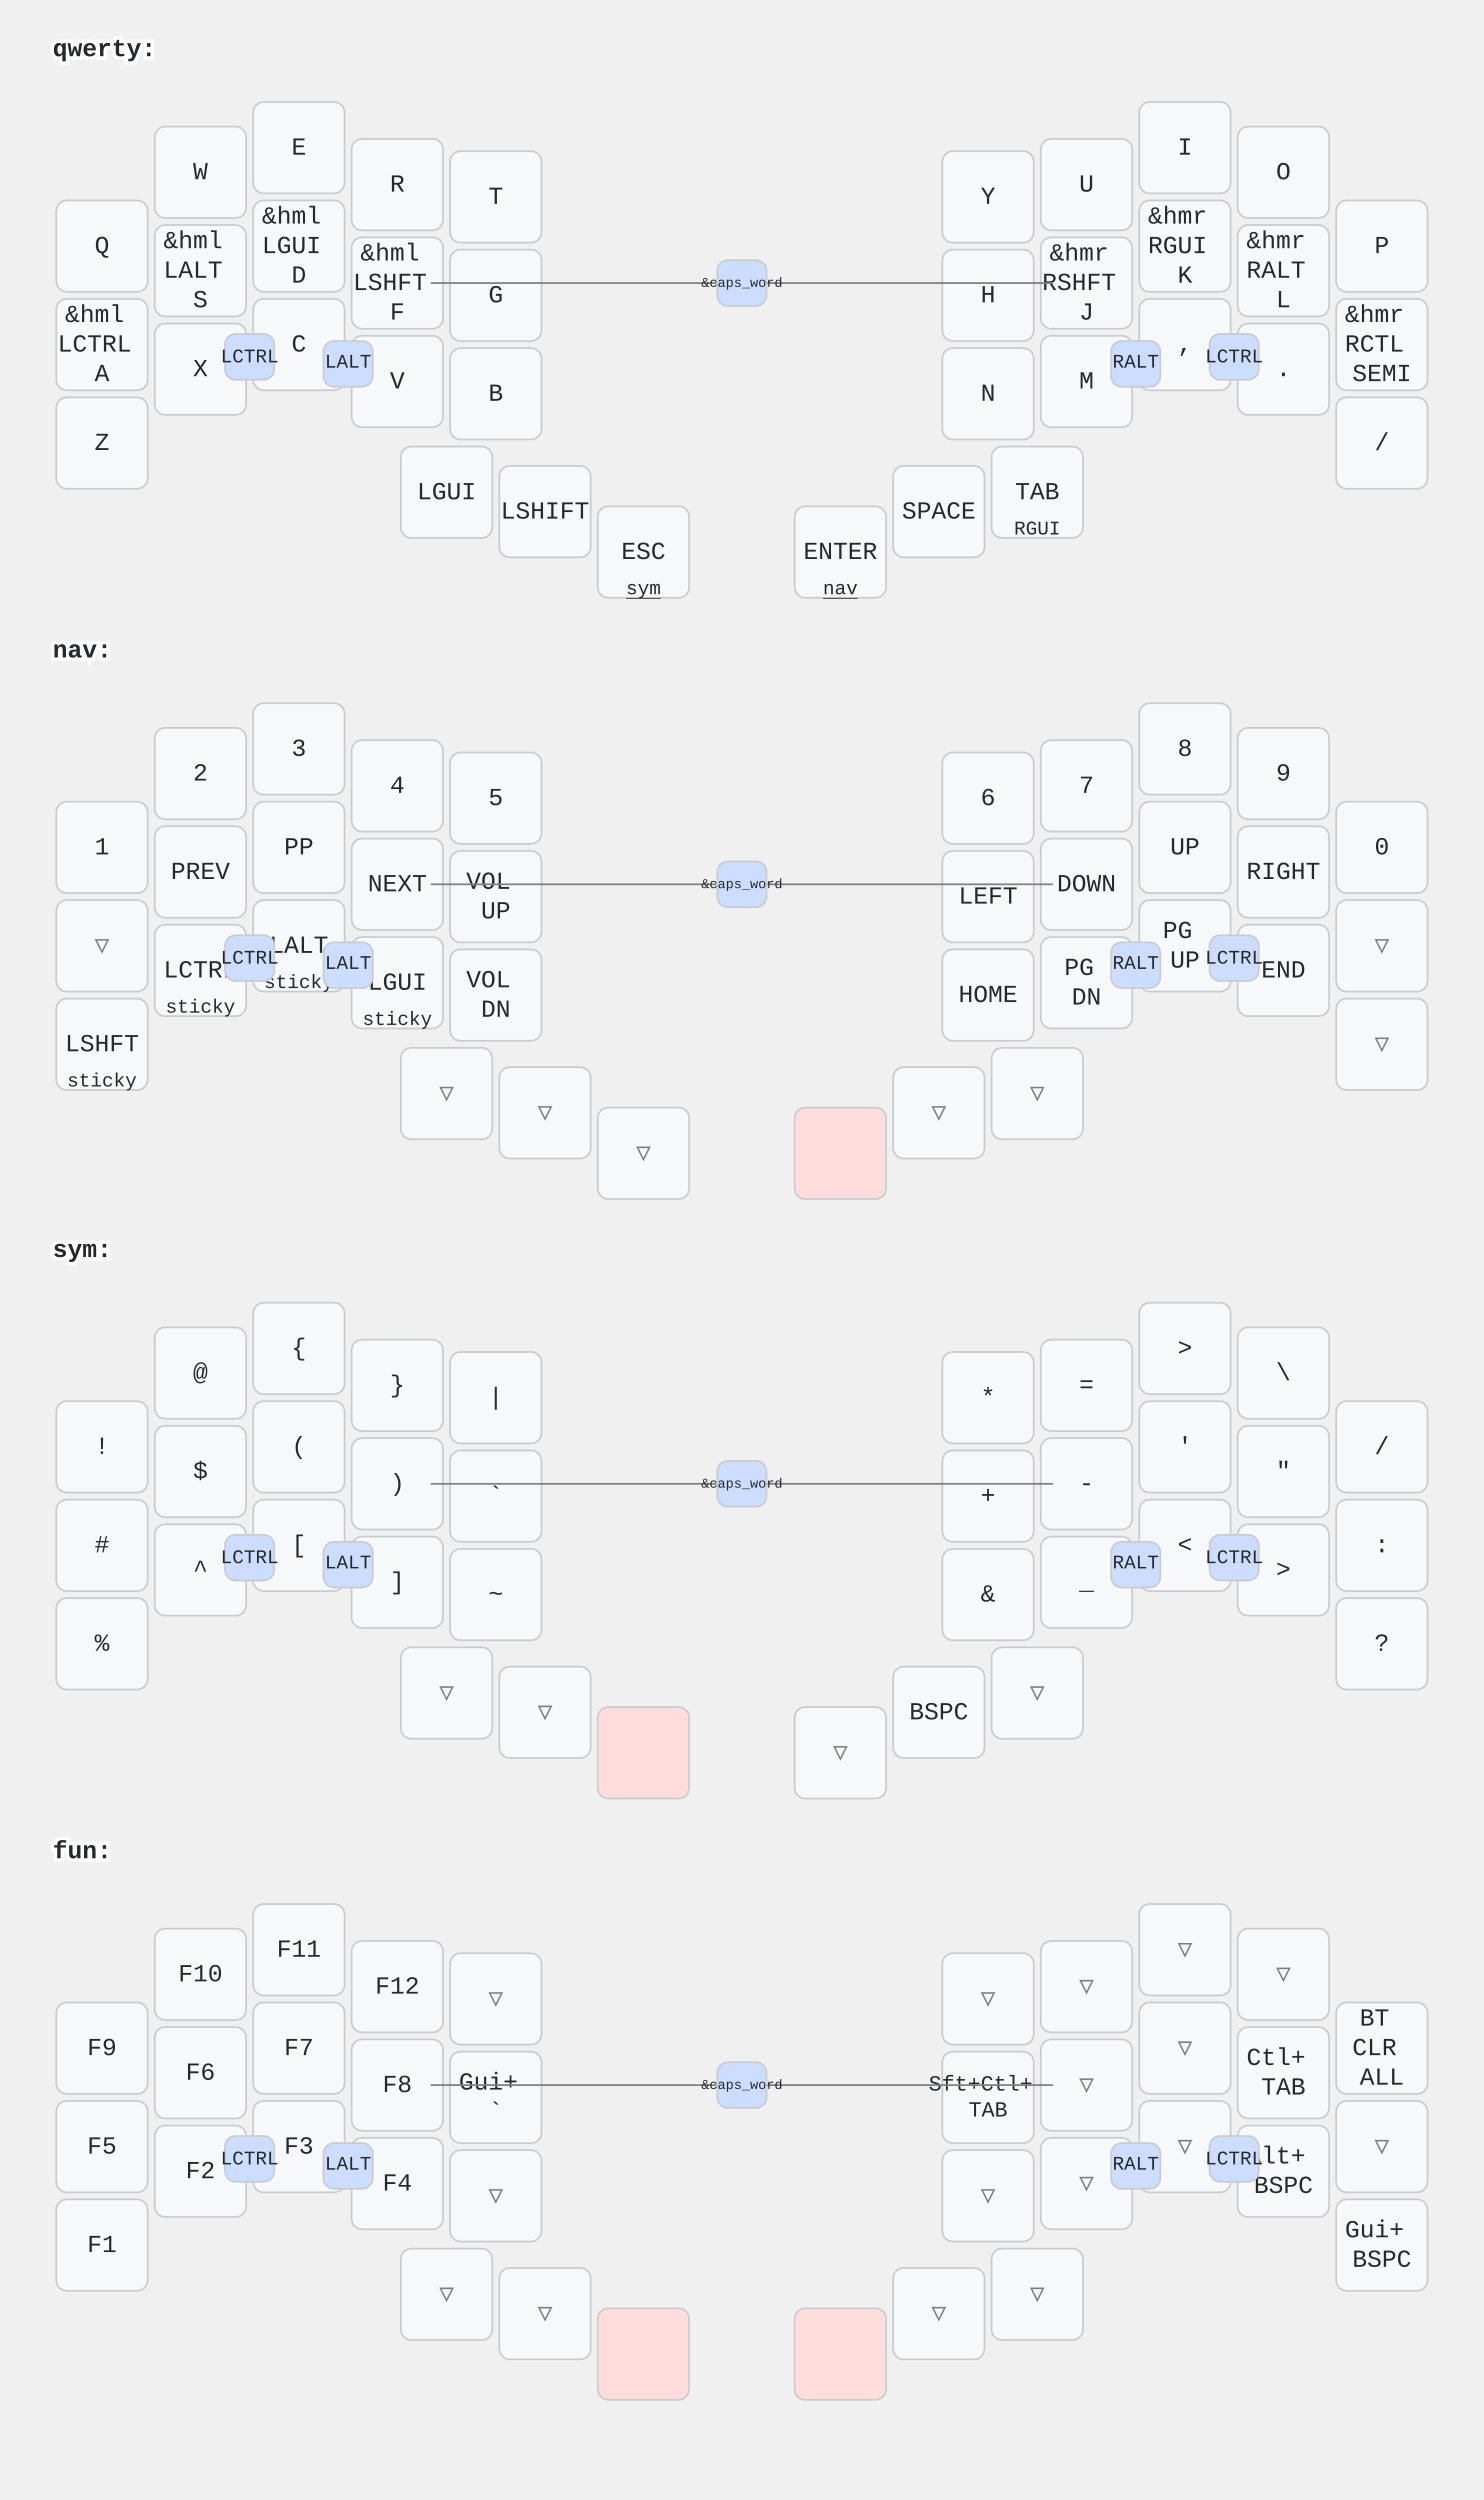
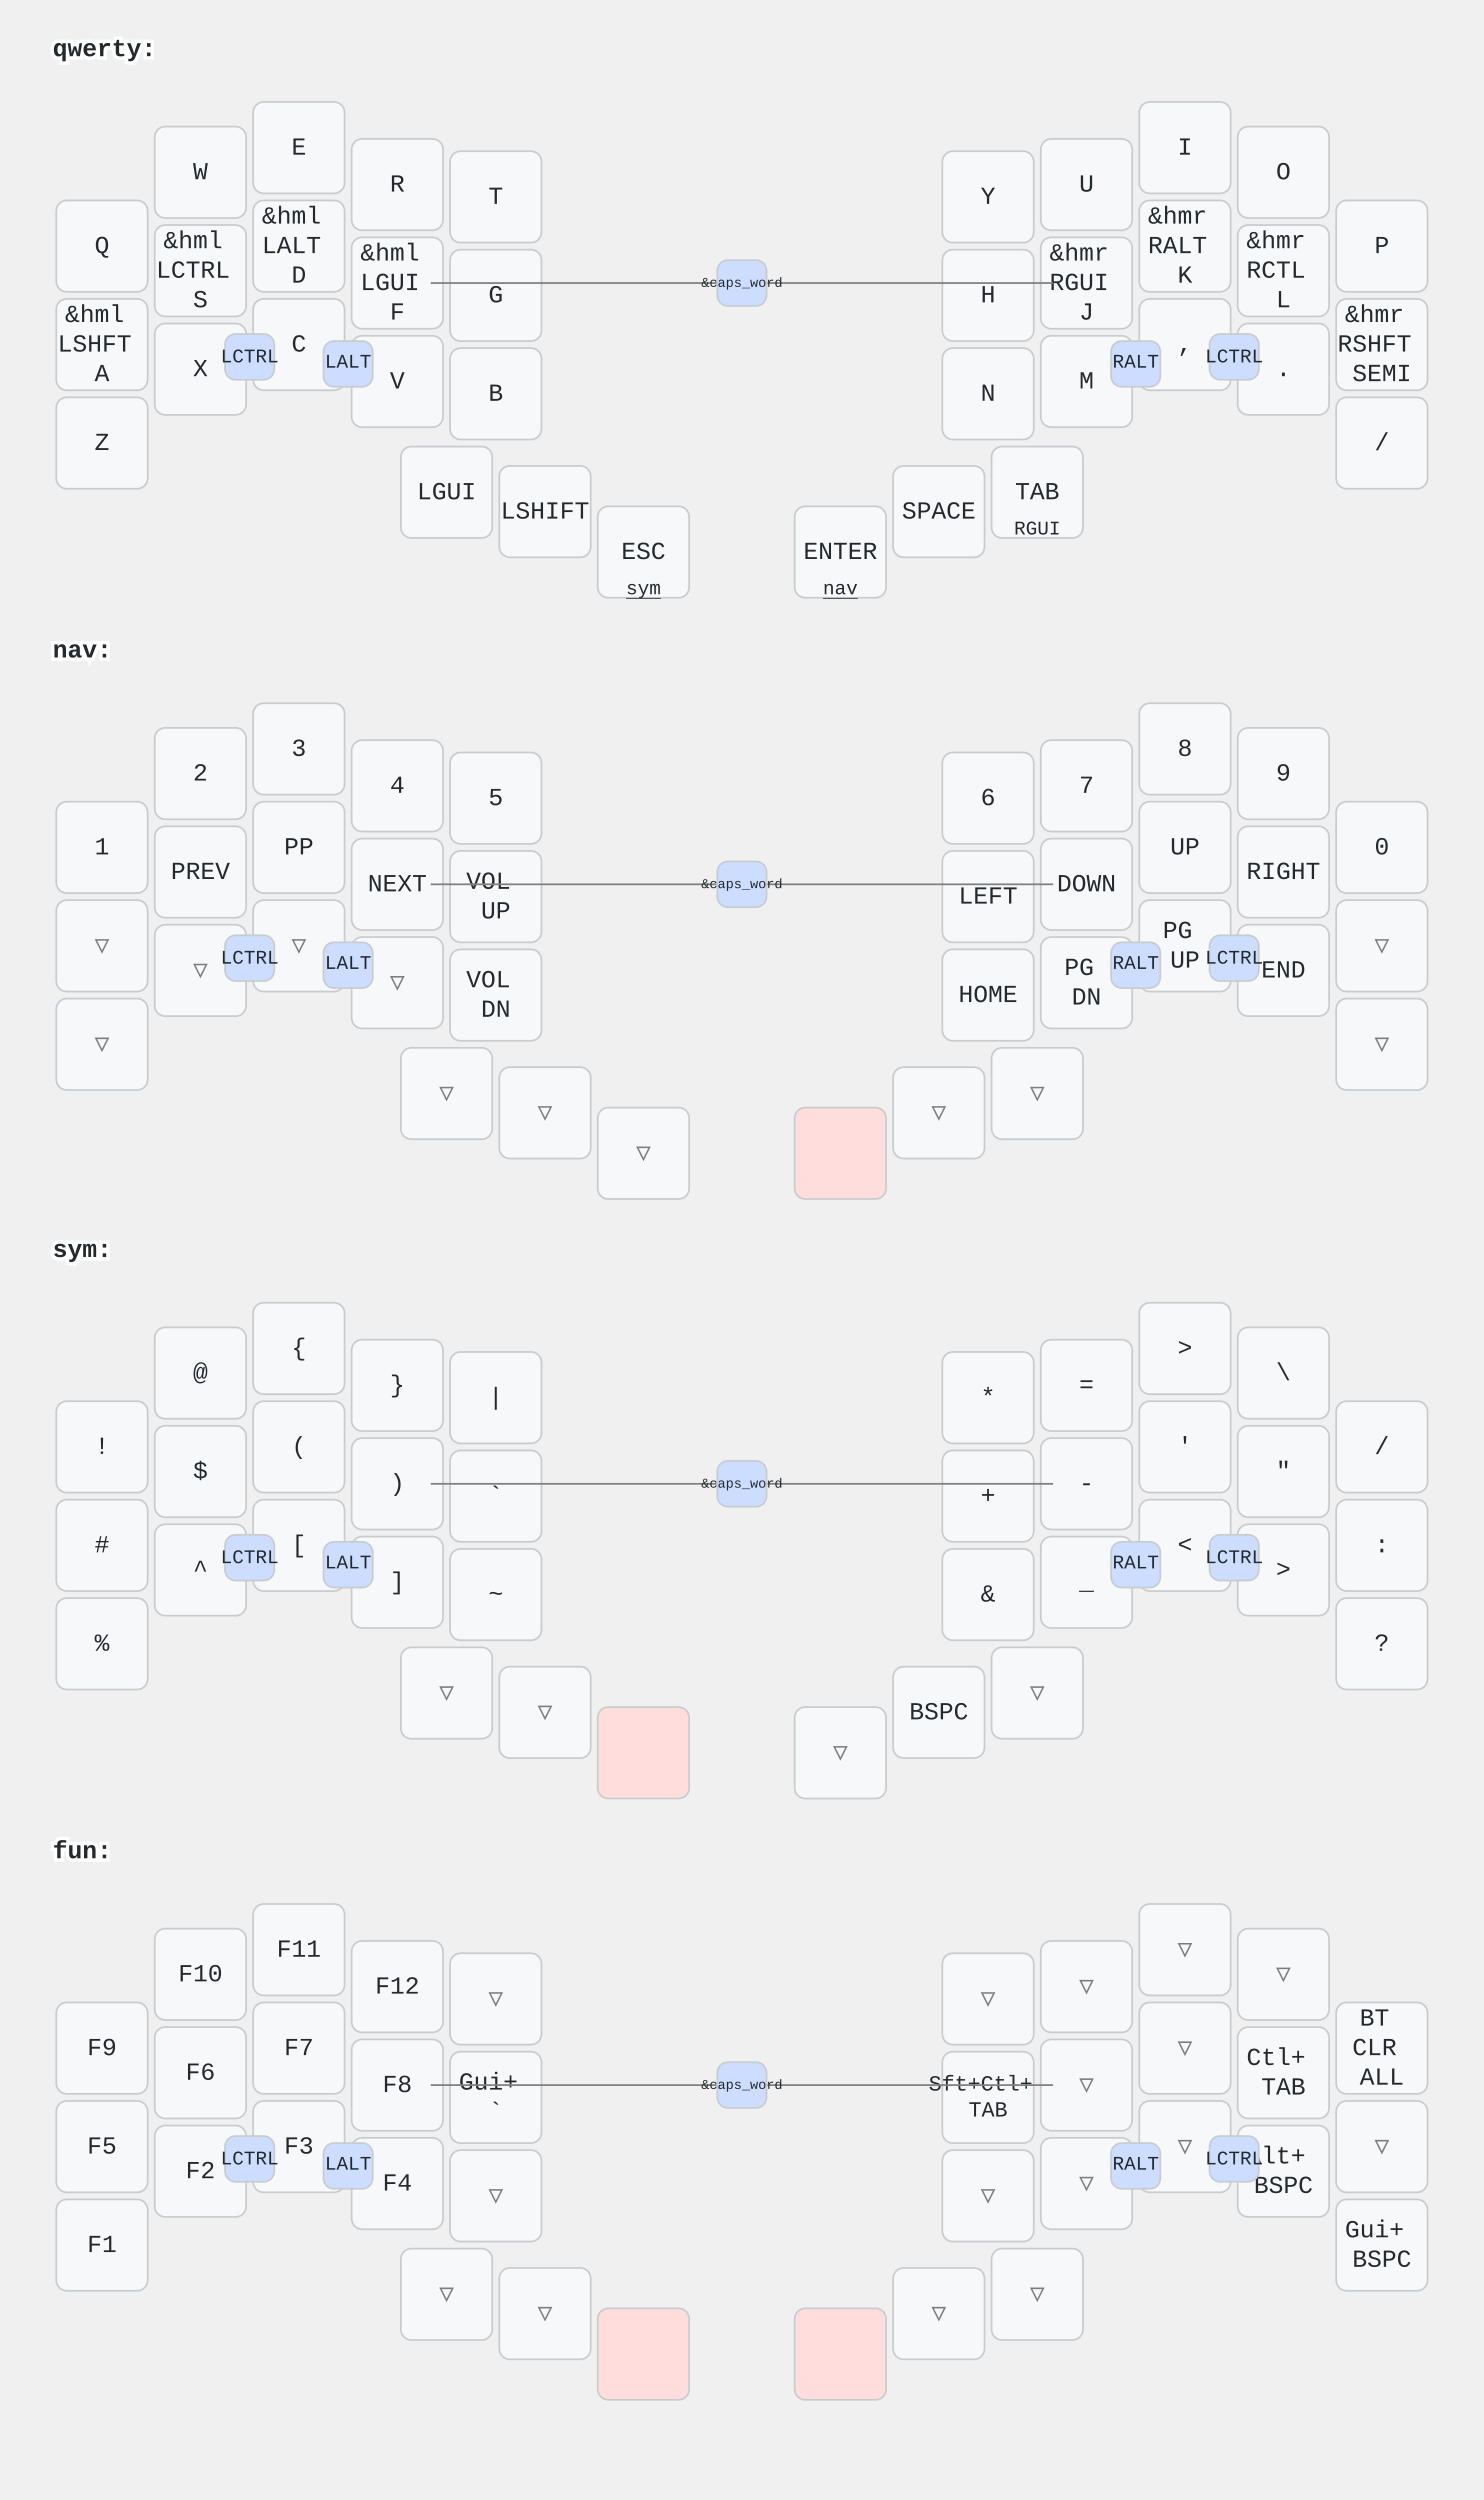
<svg xmlns="http://www.w3.org/2000/svg" width="844" height="1422" viewBox="0 0 844 1422" class="keymap">
  <style>/* inherit to force styles through use tags */
svg path {
    fill: inherit;
}

/* font and background color specifications */
svg.keymap {
    font-family: SFMono-Regular,Consolas,Liberation Mono,Menlo,monospace;
    font-size: 14px;
    font-kerning: normal;
    text-rendering: optimizeLegibility;
    fill: #24292e;
}

/* default key styling */
rect.key {
    fill: #f6f8fa;
}

rect.key, rect.combo {
    stroke: #c9cccf;
    stroke-width: 1;
}

/* default key side styling, only used is draw_key_sides is set */
rect.side {
    filter: brightness(90%);
}

/* color accent for combo boxes */
rect.combo, rect.combo-separate {
    fill: #cdf;
}

/* color accent for held keys */
rect.held, rect.combo.held {
    fill: #fdd;
}

/* color accent for ghost (optional) keys */
rect.ghost, rect.combo.ghost {
    stroke-dasharray: 4, 4;
    stroke-width: 2;
}

text {
    text-anchor: middle;
    dominant-baseline: middle;
}

/* styling for layer labels */
text.label {
    font-weight: bold;
    text-anchor: start;
    stroke: white;
    stroke-width: 4;
    paint-order: stroke;
}

/* styling for optional footer */
text.footer {
    text-anchor: end;
    dominant-baseline: auto;
    stroke: white;
    stroke-width: 4;
    paint-order: stroke;
}

/* styling for combo tap, and key hold/shifted label text */
text.combo, text.hold, text.shifted {
    font-size: 11px;
}

text.hold {
    text-anchor: middle;
    dominant-baseline: auto;
}

text.shifted {
    text-anchor: middle;
    dominant-baseline: hanging;
}

text.layer-activator {
    text-decoration: underline;
}

/* styling for hold/shifted label text in combo box */
text.combo.hold, text.combo.shifted {
    font-size: 8px;
}

/* lighter symbol for transparent keys */
text.trans {
    fill: #7b7e81;
}

/* styling for combo dendrons */
path.combo {
    stroke-width: 1;
    stroke: gray;
    fill: none;
}

/* Start Tabler Icons Cleanup */
/* cannot use height/width with glyphs */
.icon-tabler &gt; path {
    fill: inherit;
    stroke: inherit;
    stroke-width: 2;
}
/* hide tabler's default box */
.icon-tabler &gt; path[stroke="none"][fill="none"] {
    visibility: hidden;
}
/* End Tabler Icons Cleanup */
</style>
  <g transform="translate(30, 0)" class="layer-qwerty">
    <text x="0" y="28" class="label" id="qwerty">qwerty:</text>
    <g transform="translate(0, 56)">
      <g transform="translate(28, 84)" class="key keypos-0">
        <rect rx="6" ry="6" x="-26" y="-26" width="52" height="52" class="key" />
        <text x="0" y="0" class="key tap">Q</text>
      </g>
      <g transform="translate(84, 42)" class="key keypos-1">
        <rect rx="6" ry="6" x="-26" y="-26" width="52" height="52" class="key" />
        <text x="0" y="0" class="key tap">W</text>
      </g>
      <g transform="translate(140, 28)" class="key keypos-2">
        <rect rx="6" ry="6" x="-26" y="-26" width="52" height="52" class="key" />
        <text x="0" y="0" class="key tap">E</text>
      </g>
      <g transform="translate(196, 49)" class="key keypos-3">
        <rect rx="6" ry="6" x="-26" y="-26" width="52" height="52" class="key" />
        <text x="0" y="0" class="key tap">R</text>
      </g>
      <g transform="translate(252, 56)" class="key keypos-4">
        <rect rx="6" ry="6" x="-26" y="-26" width="52" height="52" class="key" />
        <text x="0" y="0" class="key tap">T</text>
      </g>
      <g transform="translate(532, 56)" class="key keypos-5">
        <rect rx="6" ry="6" x="-26" y="-26" width="52" height="52" class="key" />
        <text x="0" y="0" class="key tap">Y</text>
      </g>
      <g transform="translate(588, 49)" class="key keypos-6">
        <rect rx="6" ry="6" x="-26" y="-26" width="52" height="52" class="key" />
        <text x="0" y="0" class="key tap">U</text>
      </g>
      <g transform="translate(644, 28)" class="key keypos-7">
        <rect rx="6" ry="6" x="-26" y="-26" width="52" height="52" class="key" />
        <text x="0" y="0" class="key tap">I</text>
      </g>
      <g transform="translate(700, 42)" class="key keypos-8">
        <rect rx="6" ry="6" x="-26" y="-26" width="52" height="52" class="key" />
        <text x="0" y="0" class="key tap">O</text>
      </g>
      <g transform="translate(756, 84)" class="key keypos-9">
        <rect rx="6" ry="6" x="-26" y="-26" width="52" height="52" class="key" />
        <text x="0" y="0" class="key tap">P</text>
      </g>
      <g transform="translate(28, 140)" class="key keypos-10">
        <rect rx="6" ry="6" x="-26" y="-26" width="52" height="52" class="key" />
        <text x="0" y="0" class="key tap">
          <tspan x="0" dy="-1.2em">&amp;hml</tspan>
+           <tspan x="0" dy="1.2em">LSHFT</tspan>
+           <tspan x="0" dy="1.2em">A</tspan>
+         </text>
+       </g>
+       <g transform="translate(84, 98)" class="key keypos-11">
+         <rect rx="6" ry="6" x="-26" y="-26" width="52" height="52" class="key" />
+         <text x="0" y="0" class="key tap">
+           <tspan x="0" dy="-1.2em">&amp;hml</tspan>
          <tspan x="0" dy="1.2em">LCTRL</tspan>
-           <tspan x="0" dy="1.2em">A</tspan>
-         </text>
-       </g>
-       <g transform="translate(84, 98)" class="key keypos-11">
+           <tspan x="0" dy="1.2em">S</tspan>
+         </text>
+       </g>
+       <g transform="translate(140, 84)" class="key keypos-12">
        <rect rx="6" ry="6" x="-26" y="-26" width="52" height="52" class="key" />
        <text x="0" y="0" class="key tap">
          <tspan x="0" dy="-1.2em">&amp;hml</tspan>
          <tspan x="0" dy="1.2em">LALT</tspan>
-           <tspan x="0" dy="1.2em">S</tspan>
-         </text>
-       </g>
-       <g transform="translate(140, 84)" class="key keypos-12">
+           <tspan x="0" dy="1.2em">D</tspan>
+         </text>
+       </g>
+       <g transform="translate(196, 105)" class="key keypos-13">
        <rect rx="6" ry="6" x="-26" y="-26" width="52" height="52" class="key" />
        <text x="0" y="0" class="key tap">
          <tspan x="0" dy="-1.2em">&amp;hml</tspan>
          <tspan x="0" dy="1.2em">LGUI</tspan>
-           <tspan x="0" dy="1.2em">D</tspan>
-         </text>
-       </g>
-       <g transform="translate(196, 105)" class="key keypos-13">
-         <rect rx="6" ry="6" x="-26" y="-26" width="52" height="52" class="key" />
-         <text x="0" y="0" class="key tap">
-           <tspan x="0" dy="-1.2em">&amp;hml</tspan>
-           <tspan x="0" dy="1.2em">LSHFT</tspan>
          <tspan x="0" dy="1.2em">F</tspan>
        </text>
      </g>
      <g transform="translate(252, 112)" class="key keypos-14">
        <rect rx="6" ry="6" x="-26" y="-26" width="52" height="52" class="key" />
        <text x="0" y="0" class="key tap">G</text>
      </g>
      <g transform="translate(532, 112)" class="key keypos-15">
        <rect rx="6" ry="6" x="-26" y="-26" width="52" height="52" class="key" />
        <text x="0" y="0" class="key tap">H</text>
      </g>
      <g transform="translate(588, 105)" class="key keypos-16">
+         <rect rx="6" ry="6" x="-26" y="-26" width="52" height="52" class="key" />
+         <text x="0" y="0" class="key tap">
+           <tspan x="0" dy="-1.2em">&amp;hmr</tspan>
+           <tspan x="0" dy="1.2em">RGUI</tspan>
+           <tspan x="0" dy="1.2em">J</tspan>
+         </text>
+       </g>
+       <g transform="translate(644, 84)" class="key keypos-17">
+         <rect rx="6" ry="6" x="-26" y="-26" width="52" height="52" class="key" />
+         <text x="0" y="0" class="key tap">
+           <tspan x="0" dy="-1.2em">&amp;hmr</tspan>
+           <tspan x="0" dy="1.2em">RALT</tspan>
+           <tspan x="0" dy="1.2em">K</tspan>
+         </text>
+       </g>
+       <g transform="translate(700, 98)" class="key keypos-18">
+         <rect rx="6" ry="6" x="-26" y="-26" width="52" height="52" class="key" />
+         <text x="0" y="0" class="key tap">
+           <tspan x="0" dy="-1.2em">&amp;hmr</tspan>
+           <tspan x="0" dy="1.2em">RCTL</tspan>
+           <tspan x="0" dy="1.2em">L</tspan>
+         </text>
+       </g>
+       <g transform="translate(756, 140)" class="key keypos-19">
        <rect rx="6" ry="6" x="-26" y="-26" width="52" height="52" class="key" />
        <text x="0" y="0" class="key tap">
          <tspan x="0" dy="-1.2em">&amp;hmr</tspan>
          <tspan x="0" dy="1.2em">RSHFT</tspan>
-           <tspan x="0" dy="1.2em">J</tspan>
-         </text>
-       </g>
-       <g transform="translate(644, 84)" class="key keypos-17">
-         <rect rx="6" ry="6" x="-26" y="-26" width="52" height="52" class="key" />
-         <text x="0" y="0" class="key tap">
-           <tspan x="0" dy="-1.2em">&amp;hmr</tspan>
-           <tspan x="0" dy="1.2em">RGUI</tspan>
-           <tspan x="0" dy="1.2em">K</tspan>
-         </text>
-       </g>
-       <g transform="translate(700, 98)" class="key keypos-18">
-         <rect rx="6" ry="6" x="-26" y="-26" width="52" height="52" class="key" />
-         <text x="0" y="0" class="key tap">
-           <tspan x="0" dy="-1.2em">&amp;hmr</tspan>
-           <tspan x="0" dy="1.2em">RALT</tspan>
-           <tspan x="0" dy="1.2em">L</tspan>
-         </text>
-       </g>
-       <g transform="translate(756, 140)" class="key keypos-19">
-         <rect rx="6" ry="6" x="-26" y="-26" width="52" height="52" class="key" />
-         <text x="0" y="0" class="key tap">
-           <tspan x="0" dy="-1.2em">&amp;hmr</tspan>
-           <tspan x="0" dy="1.2em">RCTL</tspan>
          <tspan x="0" dy="1.2em">SEMI</tspan>
        </text>
      </g>
      <g transform="translate(28, 196)" class="key keypos-20">
        <rect rx="6" ry="6" x="-26" y="-26" width="52" height="52" class="key" />
        <text x="0" y="0" class="key tap">Z</text>
      </g>
      <g transform="translate(84, 154)" class="key keypos-21">
        <rect rx="6" ry="6" x="-26" y="-26" width="52" height="52" class="key" />
        <text x="0" y="0" class="key tap">X</text>
      </g>
      <g transform="translate(140, 140)" class="key keypos-22">
        <rect rx="6" ry="6" x="-26" y="-26" width="52" height="52" class="key" />
        <text x="0" y="0" class="key tap">C</text>
      </g>
      <g transform="translate(196, 161)" class="key keypos-23">
        <rect rx="6" ry="6" x="-26" y="-26" width="52" height="52" class="key" />
        <text x="0" y="0" class="key tap">V</text>
      </g>
      <g transform="translate(252, 168)" class="key keypos-24">
        <rect rx="6" ry="6" x="-26" y="-26" width="52" height="52" class="key" />
        <text x="0" y="0" class="key tap">B</text>
      </g>
      <g transform="translate(532, 168)" class="key keypos-25">
        <rect rx="6" ry="6" x="-26" y="-26" width="52" height="52" class="key" />
        <text x="0" y="0" class="key tap">N</text>
      </g>
      <g transform="translate(588, 161)" class="key keypos-26">
        <rect rx="6" ry="6" x="-26" y="-26" width="52" height="52" class="key" />
        <text x="0" y="0" class="key tap">M</text>
      </g>
      <g transform="translate(644, 140)" class="key keypos-27">
        <rect rx="6" ry="6" x="-26" y="-26" width="52" height="52" class="key" />
        <text x="0" y="0" class="key tap">,</text>
      </g>
      <g transform="translate(700, 154)" class="key keypos-28">
        <rect rx="6" ry="6" x="-26" y="-26" width="52" height="52" class="key" />
        <text x="0" y="0" class="key tap">.</text>
      </g>
      <g transform="translate(756, 196)" class="key keypos-29">
        <rect rx="6" ry="6" x="-26" y="-26" width="52" height="52" class="key" />
        <text x="0" y="0" class="key tap">/</text>
      </g>
      <g transform="translate(224, 224)" class="key keypos-30">
        <rect rx="6" ry="6" x="-26" y="-26" width="52" height="52" class="key" />
        <text x="0" y="0" class="key tap">LGUI</text>
      </g>
      <g transform="translate(280, 235)" class="key keypos-31">
        <rect rx="6" ry="6" x="-26" y="-26" width="52" height="52" class="key" />
        <text x="0" y="0" class="key tap">LSHIFT</text>
      </g>
      <g transform="translate(336, 258)" class="key keypos-32">
        <rect rx="6" ry="6" x="-26" y="-26" width="52" height="52" class="key" />
        <text x="0" y="0" class="key tap">ESC</text>
        <a href="#sym">
          <text x="0" y="24" class="key hold layer-activator">sym</text>
        </a>
      </g>
      <g transform="translate(448, 258)" class="key keypos-33">
        <rect rx="6" ry="6" x="-26" y="-26" width="52" height="52" class="key" />
        <text x="0" y="0" class="key tap">ENTER</text>
        <a href="#nav">
          <text x="0" y="24" class="key hold layer-activator">nav</text>
        </a>
      </g>
      <g transform="translate(504, 235)" class="key keypos-34">
        <rect rx="6" ry="6" x="-26" y="-26" width="52" height="52" class="key" />
        <text x="0" y="0" class="key tap">SPACE</text>
      </g>
      <g transform="translate(560, 224)" class="key keypos-35">
        <rect rx="6" ry="6" x="-26" y="-26" width="52" height="52" class="key" />
        <text x="0" y="0" class="key tap">TAB</text>
        <text x="0" y="24" class="key hold">RGUI</text>
      </g>
      <g class="combo combopos-0">
        <path d="M392,105 l-177,0" class="combo" />
        <path d="M392,105 l177,0" class="combo" />
        <rect rx="6" ry="6" x="378" y="92" width="28" height="26" class="combo" />
        <text x="392" y="105" class="combo tap">
          <tspan style="font-size: 70%">&amp;caps_word</tspan>
        </text>
      </g>
      <g class="combo combopos-1">
        <rect rx="6" ry="6" x="98" y="134" width="28" height="26" class="combo" />
        <text x="112" y="147" class="combo tap">LCTRL</text>
      </g>
      <g class="combo combopos-2">
        <rect rx="6" ry="6" x="154" y="138" width="28" height="26" class="combo" />
        <text x="168" y="150" class="combo tap">LALT</text>
      </g>
      <g class="combo combopos-3">
        <rect rx="6" ry="6" x="602" y="138" width="28" height="26" class="combo" />
        <text x="616" y="150" class="combo tap">RALT</text>
      </g>
      <g class="combo combopos-4">
        <rect rx="6" ry="6" x="658" y="134" width="28" height="26" class="combo" />
        <text x="672" y="147" class="combo tap">LCTRL</text>
      </g>
    </g>
  </g>
  <g transform="translate(30, 342)" class="layer-nav">
    <text x="0" y="28" class="label" id="nav">nav:</text>
    <g transform="translate(0, 56)">
      <g transform="translate(28, 84)" class="key keypos-0">
        <rect rx="6" ry="6" x="-26" y="-26" width="52" height="52" class="key" />
        <text x="0" y="0" class="key tap">1</text>
      </g>
      <g transform="translate(84, 42)" class="key keypos-1">
        <rect rx="6" ry="6" x="-26" y="-26" width="52" height="52" class="key" />
        <text x="0" y="0" class="key tap">2</text>
      </g>
      <g transform="translate(140, 28)" class="key keypos-2">
        <rect rx="6" ry="6" x="-26" y="-26" width="52" height="52" class="key" />
        <text x="0" y="0" class="key tap">3</text>
      </g>
      <g transform="translate(196, 49)" class="key keypos-3">
        <rect rx="6" ry="6" x="-26" y="-26" width="52" height="52" class="key" />
        <text x="0" y="0" class="key tap">4</text>
      </g>
      <g transform="translate(252, 56)" class="key keypos-4">
        <rect rx="6" ry="6" x="-26" y="-26" width="52" height="52" class="key" />
        <text x="0" y="0" class="key tap">5</text>
      </g>
      <g transform="translate(532, 56)" class="key keypos-5">
        <rect rx="6" ry="6" x="-26" y="-26" width="52" height="52" class="key" />
        <text x="0" y="0" class="key tap">6</text>
      </g>
      <g transform="translate(588, 49)" class="key keypos-6">
        <rect rx="6" ry="6" x="-26" y="-26" width="52" height="52" class="key" />
        <text x="0" y="0" class="key tap">7</text>
      </g>
      <g transform="translate(644, 28)" class="key keypos-7">
        <rect rx="6" ry="6" x="-26" y="-26" width="52" height="52" class="key" />
        <text x="0" y="0" class="key tap">8</text>
      </g>
      <g transform="translate(700, 42)" class="key keypos-8">
        <rect rx="6" ry="6" x="-26" y="-26" width="52" height="52" class="key" />
        <text x="0" y="0" class="key tap">9</text>
      </g>
      <g transform="translate(756, 84)" class="key keypos-9">
        <rect rx="6" ry="6" x="-26" y="-26" width="52" height="52" class="key" />
        <text x="0" y="0" class="key tap">0</text>
      </g>
      <g transform="translate(28, 140)" class="key trans keypos-10">
        <rect rx="6" ry="6" x="-26" y="-26" width="52" height="52" class="key trans" />
        <text x="0" y="0" class="key trans tap">▽</text>
      </g>
      <g transform="translate(84, 98)" class="key keypos-11">
        <rect rx="6" ry="6" x="-26" y="-26" width="52" height="52" class="key" />
        <text x="0" y="0" class="key tap">PREV</text>
      </g>
      <g transform="translate(140, 84)" class="key keypos-12">
        <rect rx="6" ry="6" x="-26" y="-26" width="52" height="52" class="key" />
        <text x="0" y="0" class="key tap">PP</text>
      </g>
      <g transform="translate(196, 105)" class="key keypos-13">
        <rect rx="6" ry="6" x="-26" y="-26" width="52" height="52" class="key" />
        <text x="0" y="0" class="key tap">NEXT</text>
      </g>
      <g transform="translate(252, 112)" class="key keypos-14">
        <rect rx="6" ry="6" x="-26" y="-26" width="52" height="52" class="key" />
        <text x="0" y="0" class="key tap">
          <tspan x="0" dy="-0.6em">VOL</tspan>
          <tspan x="0" dy="1.2em">UP</tspan>
        </text>
      </g>
      <g transform="translate(532, 112)" class="key keypos-15">
        <rect rx="6" ry="6" x="-26" y="-26" width="52" height="52" class="key" />
        <text x="0" y="0" class="key tap">LEFT</text>
      </g>
      <g transform="translate(588, 105)" class="key keypos-16">
        <rect rx="6" ry="6" x="-26" y="-26" width="52" height="52" class="key" />
        <text x="0" y="0" class="key tap">DOWN</text>
      </g>
      <g transform="translate(644, 84)" class="key keypos-17">
        <rect rx="6" ry="6" x="-26" y="-26" width="52" height="52" class="key" />
        <text x="0" y="0" class="key tap">UP</text>
      </g>
      <g transform="translate(700, 98)" class="key keypos-18">
        <rect rx="6" ry="6" x="-26" y="-26" width="52" height="52" class="key" />
        <text x="0" y="0" class="key tap">RIGHT</text>
      </g>
      <g transform="translate(756, 140)" class="key trans keypos-19">
        <rect rx="6" ry="6" x="-26" y="-26" width="52" height="52" class="key trans" />
        <text x="0" y="0" class="key trans tap">▽</text>
      </g>
-       <g transform="translate(28, 196)" class="key keypos-20">
-         <rect rx="6" ry="6" x="-26" y="-26" width="52" height="52" class="key" />
-         <text x="0" y="0" class="key tap">LSHFT</text>
-         <text x="0" y="24" class="key hold">sticky</text>
-       </g>
-       <g transform="translate(84, 154)" class="key keypos-21">
-         <rect rx="6" ry="6" x="-26" y="-26" width="52" height="52" class="key" />
-         <text x="0" y="0" class="key tap">LCTRL</text>
-         <text x="0" y="24" class="key hold">sticky</text>
-       </g>
-       <g transform="translate(140, 140)" class="key keypos-22">
-         <rect rx="6" ry="6" x="-26" y="-26" width="52" height="52" class="key" />
-         <text x="0" y="0" class="key tap">LALT</text>
-         <text x="0" y="24" class="key hold">sticky</text>
-       </g>
-       <g transform="translate(196, 161)" class="key keypos-23">
-         <rect rx="6" ry="6" x="-26" y="-26" width="52" height="52" class="key" />
-         <text x="0" y="0" class="key tap">LGUI</text>
-         <text x="0" y="24" class="key hold">sticky</text>
+       <g transform="translate(28, 196)" class="key trans keypos-20">
+         <rect rx="6" ry="6" x="-26" y="-26" width="52" height="52" class="key trans" />
+         <text x="0" y="0" class="key trans tap">▽</text>
+       </g>
+       <g transform="translate(84, 154)" class="key trans keypos-21">
+         <rect rx="6" ry="6" x="-26" y="-26" width="52" height="52" class="key trans" />
+         <text x="0" y="0" class="key trans tap">▽</text>
+       </g>
+       <g transform="translate(140, 140)" class="key trans keypos-22">
+         <rect rx="6" ry="6" x="-26" y="-26" width="52" height="52" class="key trans" />
+         <text x="0" y="0" class="key trans tap">▽</text>
+       </g>
+       <g transform="translate(196, 161)" class="key trans keypos-23">
+         <rect rx="6" ry="6" x="-26" y="-26" width="52" height="52" class="key trans" />
+         <text x="0" y="0" class="key trans tap">▽</text>
      </g>
      <g transform="translate(252, 168)" class="key keypos-24">
        <rect rx="6" ry="6" x="-26" y="-26" width="52" height="52" class="key" />
        <text x="0" y="0" class="key tap">
          <tspan x="0" dy="-0.6em">VOL</tspan>
          <tspan x="0" dy="1.2em">DN</tspan>
        </text>
      </g>
      <g transform="translate(532, 168)" class="key keypos-25">
        <rect rx="6" ry="6" x="-26" y="-26" width="52" height="52" class="key" />
        <text x="0" y="0" class="key tap">HOME</text>
      </g>
      <g transform="translate(588, 161)" class="key keypos-26">
        <rect rx="6" ry="6" x="-26" y="-26" width="52" height="52" class="key" />
        <text x="0" y="0" class="key tap">
          <tspan x="0" dy="-0.6em">PG</tspan>
          <tspan x="0" dy="1.2em">DN</tspan>
        </text>
      </g>
      <g transform="translate(644, 140)" class="key keypos-27">
        <rect rx="6" ry="6" x="-26" y="-26" width="52" height="52" class="key" />
        <text x="0" y="0" class="key tap">
          <tspan x="0" dy="-0.6em">PG</tspan>
          <tspan x="0" dy="1.2em">UP</tspan>
        </text>
      </g>
      <g transform="translate(700, 154)" class="key keypos-28">
        <rect rx="6" ry="6" x="-26" y="-26" width="52" height="52" class="key" />
        <text x="0" y="0" class="key tap">END</text>
      </g>
      <g transform="translate(756, 196)" class="key trans keypos-29">
        <rect rx="6" ry="6" x="-26" y="-26" width="52" height="52" class="key trans" />
        <text x="0" y="0" class="key trans tap">▽</text>
      </g>
      <g transform="translate(224, 224)" class="key trans keypos-30">
        <rect rx="6" ry="6" x="-26" y="-26" width="52" height="52" class="key trans" />
        <text x="0" y="0" class="key trans tap">▽</text>
      </g>
      <g transform="translate(280, 235)" class="key trans keypos-31">
        <rect rx="6" ry="6" x="-26" y="-26" width="52" height="52" class="key trans" />
        <text x="0" y="0" class="key trans tap">▽</text>
      </g>
      <g transform="translate(336, 258)" class="key trans keypos-32">
        <rect rx="6" ry="6" x="-26" y="-26" width="52" height="52" class="key trans" />
        <text x="0" y="0" class="key trans tap">▽</text>
      </g>
      <g transform="translate(448, 258)" class="key held keypos-33">
        <rect rx="6" ry="6" x="-26" y="-26" width="52" height="52" class="key held" />
      </g>
      <g transform="translate(504, 235)" class="key trans keypos-34">
        <rect rx="6" ry="6" x="-26" y="-26" width="52" height="52" class="key trans" />
        <text x="0" y="0" class="key trans tap">▽</text>
      </g>
      <g transform="translate(560, 224)" class="key trans keypos-35">
        <rect rx="6" ry="6" x="-26" y="-26" width="52" height="52" class="key trans" />
        <text x="0" y="0" class="key trans tap">▽</text>
      </g>
      <g class="combo combopos-0">
        <path d="M392,105 l-177,0" class="combo" />
        <path d="M392,105 l177,0" class="combo" />
        <rect rx="6" ry="6" x="378" y="92" width="28" height="26" class="combo" />
        <text x="392" y="105" class="combo tap">
          <tspan style="font-size: 70%">&amp;caps_word</tspan>
        </text>
      </g>
      <g class="combo combopos-1">
        <rect rx="6" ry="6" x="98" y="134" width="28" height="26" class="combo" />
        <text x="112" y="147" class="combo tap">LCTRL</text>
      </g>
      <g class="combo combopos-2">
        <rect rx="6" ry="6" x="154" y="138" width="28" height="26" class="combo" />
        <text x="168" y="150" class="combo tap">LALT</text>
      </g>
      <g class="combo combopos-3">
        <rect rx="6" ry="6" x="602" y="138" width="28" height="26" class="combo" />
        <text x="616" y="150" class="combo tap">RALT</text>
      </g>
      <g class="combo combopos-4">
        <rect rx="6" ry="6" x="658" y="134" width="28" height="26" class="combo" />
        <text x="672" y="147" class="combo tap">LCTRL</text>
      </g>
    </g>
  </g>
  <g transform="translate(30, 683)" class="layer-sym">
    <text x="0" y="28" class="label" id="sym">sym:</text>
    <g transform="translate(0, 56)">
      <g transform="translate(28, 84)" class="key keypos-0">
        <rect rx="6" ry="6" x="-26" y="-26" width="52" height="52" class="key" />
        <text x="0" y="0" class="key tap">!</text>
      </g>
      <g transform="translate(84, 42)" class="key keypos-1">
        <rect rx="6" ry="6" x="-26" y="-26" width="52" height="52" class="key" />
        <text x="0" y="0" class="key tap">@</text>
      </g>
      <g transform="translate(140, 28)" class="key keypos-2">
        <rect rx="6" ry="6" x="-26" y="-26" width="52" height="52" class="key" />
        <text x="0" y="0" class="key tap">{</text>
      </g>
      <g transform="translate(196, 49)" class="key keypos-3">
        <rect rx="6" ry="6" x="-26" y="-26" width="52" height="52" class="key" />
        <text x="0" y="0" class="key tap">}</text>
      </g>
      <g transform="translate(252, 56)" class="key keypos-4">
        <rect rx="6" ry="6" x="-26" y="-26" width="52" height="52" class="key" />
        <text x="0" y="0" class="key tap">|</text>
      </g>
      <g transform="translate(532, 56)" class="key keypos-5">
        <rect rx="6" ry="6" x="-26" y="-26" width="52" height="52" class="key" />
        <text x="0" y="0" class="key tap">*</text>
      </g>
      <g transform="translate(588, 49)" class="key keypos-6">
        <rect rx="6" ry="6" x="-26" y="-26" width="52" height="52" class="key" />
        <text x="0" y="0" class="key tap">=</text>
      </g>
      <g transform="translate(644, 28)" class="key keypos-7">
        <rect rx="6" ry="6" x="-26" y="-26" width="52" height="52" class="key" />
        <text x="0" y="0" class="key tap">&gt;</text>
      </g>
      <g transform="translate(700, 42)" class="key keypos-8">
        <rect rx="6" ry="6" x="-26" y="-26" width="52" height="52" class="key" />
        <text x="0" y="0" class="key tap">\</text>
      </g>
      <g transform="translate(756, 84)" class="key keypos-9">
        <rect rx="6" ry="6" x="-26" y="-26" width="52" height="52" class="key" />
        <text x="0" y="0" class="key tap">/</text>
      </g>
      <g transform="translate(28, 140)" class="key keypos-10">
        <rect rx="6" ry="6" x="-26" y="-26" width="52" height="52" class="key" />
        <text x="0" y="0" class="key tap">#</text>
      </g>
      <g transform="translate(84, 98)" class="key keypos-11">
        <rect rx="6" ry="6" x="-26" y="-26" width="52" height="52" class="key" />
        <text x="0" y="0" class="key tap">$</text>
      </g>
      <g transform="translate(140, 84)" class="key keypos-12">
        <rect rx="6" ry="6" x="-26" y="-26" width="52" height="52" class="key" />
        <text x="0" y="0" class="key tap">(</text>
      </g>
      <g transform="translate(196, 105)" class="key keypos-13">
        <rect rx="6" ry="6" x="-26" y="-26" width="52" height="52" class="key" />
        <text x="0" y="0" class="key tap">)</text>
      </g>
      <g transform="translate(252, 112)" class="key keypos-14">
        <rect rx="6" ry="6" x="-26" y="-26" width="52" height="52" class="key" />
        <text x="0" y="0" class="key tap">`</text>
      </g>
      <g transform="translate(532, 112)" class="key keypos-15">
        <rect rx="6" ry="6" x="-26" y="-26" width="52" height="52" class="key" />
        <text x="0" y="0" class="key tap">+</text>
      </g>
      <g transform="translate(588, 105)" class="key keypos-16">
        <rect rx="6" ry="6" x="-26" y="-26" width="52" height="52" class="key" />
        <text x="0" y="0" class="key tap">-</text>
      </g>
      <g transform="translate(644, 84)" class="key keypos-17">
        <rect rx="6" ry="6" x="-26" y="-26" width="52" height="52" class="key" />
        <text x="0" y="0" class="key tap">'</text>
      </g>
      <g transform="translate(700, 98)" class="key keypos-18">
        <rect rx="6" ry="6" x="-26" y="-26" width="52" height="52" class="key" />
        <text x="0" y="0" class="key tap">"</text>
      </g>
      <g transform="translate(756, 140)" class="key keypos-19">
        <rect rx="6" ry="6" x="-26" y="-26" width="52" height="52" class="key" />
        <text x="0" y="0" class="key tap">:</text>
      </g>
      <g transform="translate(28, 196)" class="key keypos-20">
        <rect rx="6" ry="6" x="-26" y="-26" width="52" height="52" class="key" />
        <text x="0" y="0" class="key tap">%</text>
      </g>
      <g transform="translate(84, 154)" class="key keypos-21">
        <rect rx="6" ry="6" x="-26" y="-26" width="52" height="52" class="key" />
        <text x="0" y="0" class="key tap">^</text>
      </g>
      <g transform="translate(140, 140)" class="key keypos-22">
        <rect rx="6" ry="6" x="-26" y="-26" width="52" height="52" class="key" />
        <text x="0" y="0" class="key tap">[</text>
      </g>
      <g transform="translate(196, 161)" class="key keypos-23">
        <rect rx="6" ry="6" x="-26" y="-26" width="52" height="52" class="key" />
        <text x="0" y="0" class="key tap">]</text>
      </g>
      <g transform="translate(252, 168)" class="key keypos-24">
        <rect rx="6" ry="6" x="-26" y="-26" width="52" height="52" class="key" />
        <text x="0" y="0" class="key tap">~</text>
      </g>
      <g transform="translate(532, 168)" class="key keypos-25">
        <rect rx="6" ry="6" x="-26" y="-26" width="52" height="52" class="key" />
        <text x="0" y="0" class="key tap">&amp;</text>
      </g>
      <g transform="translate(588, 161)" class="key keypos-26">
        <rect rx="6" ry="6" x="-26" y="-26" width="52" height="52" class="key" />
        <text x="0" y="0" class="key tap">_</text>
      </g>
      <g transform="translate(644, 140)" class="key keypos-27">
        <rect rx="6" ry="6" x="-26" y="-26" width="52" height="52" class="key" />
        <text x="0" y="0" class="key tap">&lt;</text>
      </g>
      <g transform="translate(700, 154)" class="key keypos-28">
        <rect rx="6" ry="6" x="-26" y="-26" width="52" height="52" class="key" />
        <text x="0" y="0" class="key tap">&gt;</text>
      </g>
      <g transform="translate(756, 196)" class="key keypos-29">
        <rect rx="6" ry="6" x="-26" y="-26" width="52" height="52" class="key" />
        <text x="0" y="0" class="key tap">?</text>
      </g>
      <g transform="translate(224, 224)" class="key trans keypos-30">
        <rect rx="6" ry="6" x="-26" y="-26" width="52" height="52" class="key trans" />
        <text x="0" y="0" class="key trans tap">▽</text>
      </g>
      <g transform="translate(280, 235)" class="key trans keypos-31">
        <rect rx="6" ry="6" x="-26" y="-26" width="52" height="52" class="key trans" />
        <text x="0" y="0" class="key trans tap">▽</text>
      </g>
      <g transform="translate(336, 258)" class="key held keypos-32">
        <rect rx="6" ry="6" x="-26" y="-26" width="52" height="52" class="key held" />
      </g>
      <g transform="translate(448, 258)" class="key trans keypos-33">
        <rect rx="6" ry="6" x="-26" y="-26" width="52" height="52" class="key trans" />
        <text x="0" y="0" class="key trans tap">▽</text>
      </g>
      <g transform="translate(504, 235)" class="key keypos-34">
        <rect rx="6" ry="6" x="-26" y="-26" width="52" height="52" class="key" />
        <text x="0" y="0" class="key tap">BSPC</text>
      </g>
      <g transform="translate(560, 224)" class="key trans keypos-35">
        <rect rx="6" ry="6" x="-26" y="-26" width="52" height="52" class="key trans" />
        <text x="0" y="0" class="key trans tap">▽</text>
      </g>
      <g class="combo combopos-0">
        <path d="M392,105 l-177,0" class="combo" />
        <path d="M392,105 l177,0" class="combo" />
        <rect rx="6" ry="6" x="378" y="92" width="28" height="26" class="combo" />
        <text x="392" y="105" class="combo tap">
          <tspan style="font-size: 70%">&amp;caps_word</tspan>
        </text>
      </g>
      <g class="combo combopos-1">
        <rect rx="6" ry="6" x="98" y="134" width="28" height="26" class="combo" />
        <text x="112" y="147" class="combo tap">LCTRL</text>
      </g>
      <g class="combo combopos-2">
        <rect rx="6" ry="6" x="154" y="138" width="28" height="26" class="combo" />
        <text x="168" y="150" class="combo tap">LALT</text>
      </g>
      <g class="combo combopos-3">
        <rect rx="6" ry="6" x="602" y="138" width="28" height="26" class="combo" />
        <text x="616" y="150" class="combo tap">RALT</text>
      </g>
      <g class="combo combopos-4">
        <rect rx="6" ry="6" x="658" y="134" width="28" height="26" class="combo" />
        <text x="672" y="147" class="combo tap">LCTRL</text>
      </g>
    </g>
  </g>
  <g transform="translate(30, 1025)" class="layer-fun">
    <text x="0" y="28" class="label" id="fun">fun:</text>
    <g transform="translate(0, 56)">
      <g transform="translate(28, 84)" class="key keypos-0">
        <rect rx="6" ry="6" x="-26" y="-26" width="52" height="52" class="key" />
        <text x="0" y="0" class="key tap">F9</text>
      </g>
      <g transform="translate(84, 42)" class="key keypos-1">
        <rect rx="6" ry="6" x="-26" y="-26" width="52" height="52" class="key" />
        <text x="0" y="0" class="key tap">F10</text>
      </g>
      <g transform="translate(140, 28)" class="key keypos-2">
        <rect rx="6" ry="6" x="-26" y="-26" width="52" height="52" class="key" />
        <text x="0" y="0" class="key tap">F11</text>
      </g>
      <g transform="translate(196, 49)" class="key keypos-3">
        <rect rx="6" ry="6" x="-26" y="-26" width="52" height="52" class="key" />
        <text x="0" y="0" class="key tap">F12</text>
      </g>
      <g transform="translate(252, 56)" class="key trans keypos-4">
        <rect rx="6" ry="6" x="-26" y="-26" width="52" height="52" class="key trans" />
        <text x="0" y="0" class="key trans tap">▽</text>
      </g>
      <g transform="translate(532, 56)" class="key trans keypos-5">
        <rect rx="6" ry="6" x="-26" y="-26" width="52" height="52" class="key trans" />
        <text x="0" y="0" class="key trans tap">▽</text>
      </g>
      <g transform="translate(588, 49)" class="key trans keypos-6">
        <rect rx="6" ry="6" x="-26" y="-26" width="52" height="52" class="key trans" />
        <text x="0" y="0" class="key trans tap">▽</text>
      </g>
      <g transform="translate(644, 28)" class="key trans keypos-7">
        <rect rx="6" ry="6" x="-26" y="-26" width="52" height="52" class="key trans" />
        <text x="0" y="0" class="key trans tap">▽</text>
      </g>
      <g transform="translate(700, 42)" class="key trans keypos-8">
        <rect rx="6" ry="6" x="-26" y="-26" width="52" height="52" class="key trans" />
        <text x="0" y="0" class="key trans tap">▽</text>
      </g>
      <g transform="translate(756, 84)" class="key keypos-9">
        <rect rx="6" ry="6" x="-26" y="-26" width="52" height="52" class="key" />
        <text x="0" y="0" class="key tap">
          <tspan x="0" dy="-1.2em">BT</tspan>
          <tspan x="0" dy="1.2em">CLR</tspan>
          <tspan x="0" dy="1.2em">ALL</tspan>
        </text>
      </g>
      <g transform="translate(28, 140)" class="key keypos-10">
        <rect rx="6" ry="6" x="-26" y="-26" width="52" height="52" class="key" />
        <text x="0" y="0" class="key tap">F5</text>
      </g>
      <g transform="translate(84, 98)" class="key keypos-11">
        <rect rx="6" ry="6" x="-26" y="-26" width="52" height="52" class="key" />
        <text x="0" y="0" class="key tap">F6</text>
      </g>
      <g transform="translate(140, 84)" class="key keypos-12">
        <rect rx="6" ry="6" x="-26" y="-26" width="52" height="52" class="key" />
        <text x="0" y="0" class="key tap">F7</text>
      </g>
      <g transform="translate(196, 105)" class="key keypos-13">
        <rect rx="6" ry="6" x="-26" y="-26" width="52" height="52" class="key" />
        <text x="0" y="0" class="key tap">F8</text>
      </g>
      <g transform="translate(252, 112)" class="key keypos-14">
        <rect rx="6" ry="6" x="-26" y="-26" width="52" height="52" class="key" />
        <text x="0" y="0" class="key tap">
          <tspan x="0" dy="-0.6em">Gui+</tspan>
          <tspan x="0" dy="1.2em">`</tspan>
        </text>
      </g>
      <g transform="translate(532, 112)" class="key keypos-15">
        <rect rx="6" ry="6" x="-26" y="-26" width="52" height="52" class="key" />
        <text x="0" y="0" class="key tap">
          <tspan x="0" dy="-0.6em" style="font-size: 88%">Sft+Ctl+</tspan>
          <tspan x="0" dy="1.2em" style="font-size: 88%">TAB</tspan>
        </text>
      </g>
      <g transform="translate(588, 105)" class="key trans keypos-16">
        <rect rx="6" ry="6" x="-26" y="-26" width="52" height="52" class="key trans" />
        <text x="0" y="0" class="key trans tap">▽</text>
      </g>
      <g transform="translate(644, 84)" class="key trans keypos-17">
        <rect rx="6" ry="6" x="-26" y="-26" width="52" height="52" class="key trans" />
        <text x="0" y="0" class="key trans tap">▽</text>
      </g>
      <g transform="translate(700, 98)" class="key keypos-18">
        <rect rx="6" ry="6" x="-26" y="-26" width="52" height="52" class="key" />
        <text x="0" y="0" class="key tap">
          <tspan x="0" dy="-0.6em">Ctl+</tspan>
          <tspan x="0" dy="1.2em">TAB</tspan>
        </text>
      </g>
      <g transform="translate(756, 140)" class="key trans keypos-19">
        <rect rx="6" ry="6" x="-26" y="-26" width="52" height="52" class="key trans" />
        <text x="0" y="0" class="key trans tap">▽</text>
      </g>
      <g transform="translate(28, 196)" class="key keypos-20">
        <rect rx="6" ry="6" x="-26" y="-26" width="52" height="52" class="key" />
        <text x="0" y="0" class="key tap">F1</text>
      </g>
      <g transform="translate(84, 154)" class="key keypos-21">
        <rect rx="6" ry="6" x="-26" y="-26" width="52" height="52" class="key" />
        <text x="0" y="0" class="key tap">F2</text>
      </g>
      <g transform="translate(140, 140)" class="key keypos-22">
        <rect rx="6" ry="6" x="-26" y="-26" width="52" height="52" class="key" />
        <text x="0" y="0" class="key tap">F3</text>
      </g>
      <g transform="translate(196, 161)" class="key keypos-23">
        <rect rx="6" ry="6" x="-26" y="-26" width="52" height="52" class="key" />
        <text x="0" y="0" class="key tap">F4</text>
      </g>
      <g transform="translate(252, 168)" class="key trans keypos-24">
        <rect rx="6" ry="6" x="-26" y="-26" width="52" height="52" class="key trans" />
        <text x="0" y="0" class="key trans tap">▽</text>
      </g>
      <g transform="translate(532, 168)" class="key trans keypos-25">
        <rect rx="6" ry="6" x="-26" y="-26" width="52" height="52" class="key trans" />
        <text x="0" y="0" class="key trans tap">▽</text>
      </g>
      <g transform="translate(588, 161)" class="key trans keypos-26">
        <rect rx="6" ry="6" x="-26" y="-26" width="52" height="52" class="key trans" />
        <text x="0" y="0" class="key trans tap">▽</text>
      </g>
      <g transform="translate(644, 140)" class="key trans keypos-27">
        <rect rx="6" ry="6" x="-26" y="-26" width="52" height="52" class="key trans" />
        <text x="0" y="0" class="key trans tap">▽</text>
      </g>
      <g transform="translate(700, 154)" class="key keypos-28">
        <rect rx="6" ry="6" x="-26" y="-26" width="52" height="52" class="key" />
        <text x="0" y="0" class="key tap">
          <tspan x="0" dy="-0.6em">Alt+</tspan>
          <tspan x="0" dy="1.2em">BSPC</tspan>
        </text>
      </g>
      <g transform="translate(756, 196)" class="key keypos-29">
        <rect rx="6" ry="6" x="-26" y="-26" width="52" height="52" class="key" />
        <text x="0" y="0" class="key tap">
          <tspan x="0" dy="-0.6em">Gui+</tspan>
          <tspan x="0" dy="1.2em">BSPC</tspan>
        </text>
      </g>
      <g transform="translate(224, 224)" class="key trans keypos-30">
        <rect rx="6" ry="6" x="-26" y="-26" width="52" height="52" class="key trans" />
        <text x="0" y="0" class="key trans tap">▽</text>
      </g>
      <g transform="translate(280, 235)" class="key trans keypos-31">
        <rect rx="6" ry="6" x="-26" y="-26" width="52" height="52" class="key trans" />
        <text x="0" y="0" class="key trans tap">▽</text>
      </g>
      <g transform="translate(336, 258)" class="key held keypos-32">
        <rect rx="6" ry="6" x="-26" y="-26" width="52" height="52" class="key held" />
      </g>
      <g transform="translate(448, 258)" class="key held keypos-33">
        <rect rx="6" ry="6" x="-26" y="-26" width="52" height="52" class="key held" />
      </g>
      <g transform="translate(504, 235)" class="key trans keypos-34">
        <rect rx="6" ry="6" x="-26" y="-26" width="52" height="52" class="key trans" />
        <text x="0" y="0" class="key trans tap">▽</text>
      </g>
      <g transform="translate(560, 224)" class="key trans keypos-35">
        <rect rx="6" ry="6" x="-26" y="-26" width="52" height="52" class="key trans" />
        <text x="0" y="0" class="key trans tap">▽</text>
      </g>
      <g class="combo combopos-0">
        <path d="M392,105 l-177,0" class="combo" />
        <path d="M392,105 l177,0" class="combo" />
        <rect rx="6" ry="6" x="378" y="92" width="28" height="26" class="combo" />
        <text x="392" y="105" class="combo tap">
          <tspan style="font-size: 70%">&amp;caps_word</tspan>
        </text>
      </g>
      <g class="combo combopos-1">
        <rect rx="6" ry="6" x="98" y="134" width="28" height="26" class="combo" />
        <text x="112" y="147" class="combo tap">LCTRL</text>
      </g>
      <g class="combo combopos-2">
        <rect rx="6" ry="6" x="154" y="138" width="28" height="26" class="combo" />
        <text x="168" y="150" class="combo tap">LALT</text>
      </g>
      <g class="combo combopos-3">
        <rect rx="6" ry="6" x="602" y="138" width="28" height="26" class="combo" />
        <text x="616" y="150" class="combo tap">RALT</text>
      </g>
      <g class="combo combopos-4">
        <rect rx="6" ry="6" x="658" y="134" width="28" height="26" class="combo" />
        <text x="672" y="147" class="combo tap">LCTRL</text>
      </g>
    </g>
  </g>
</svg>
